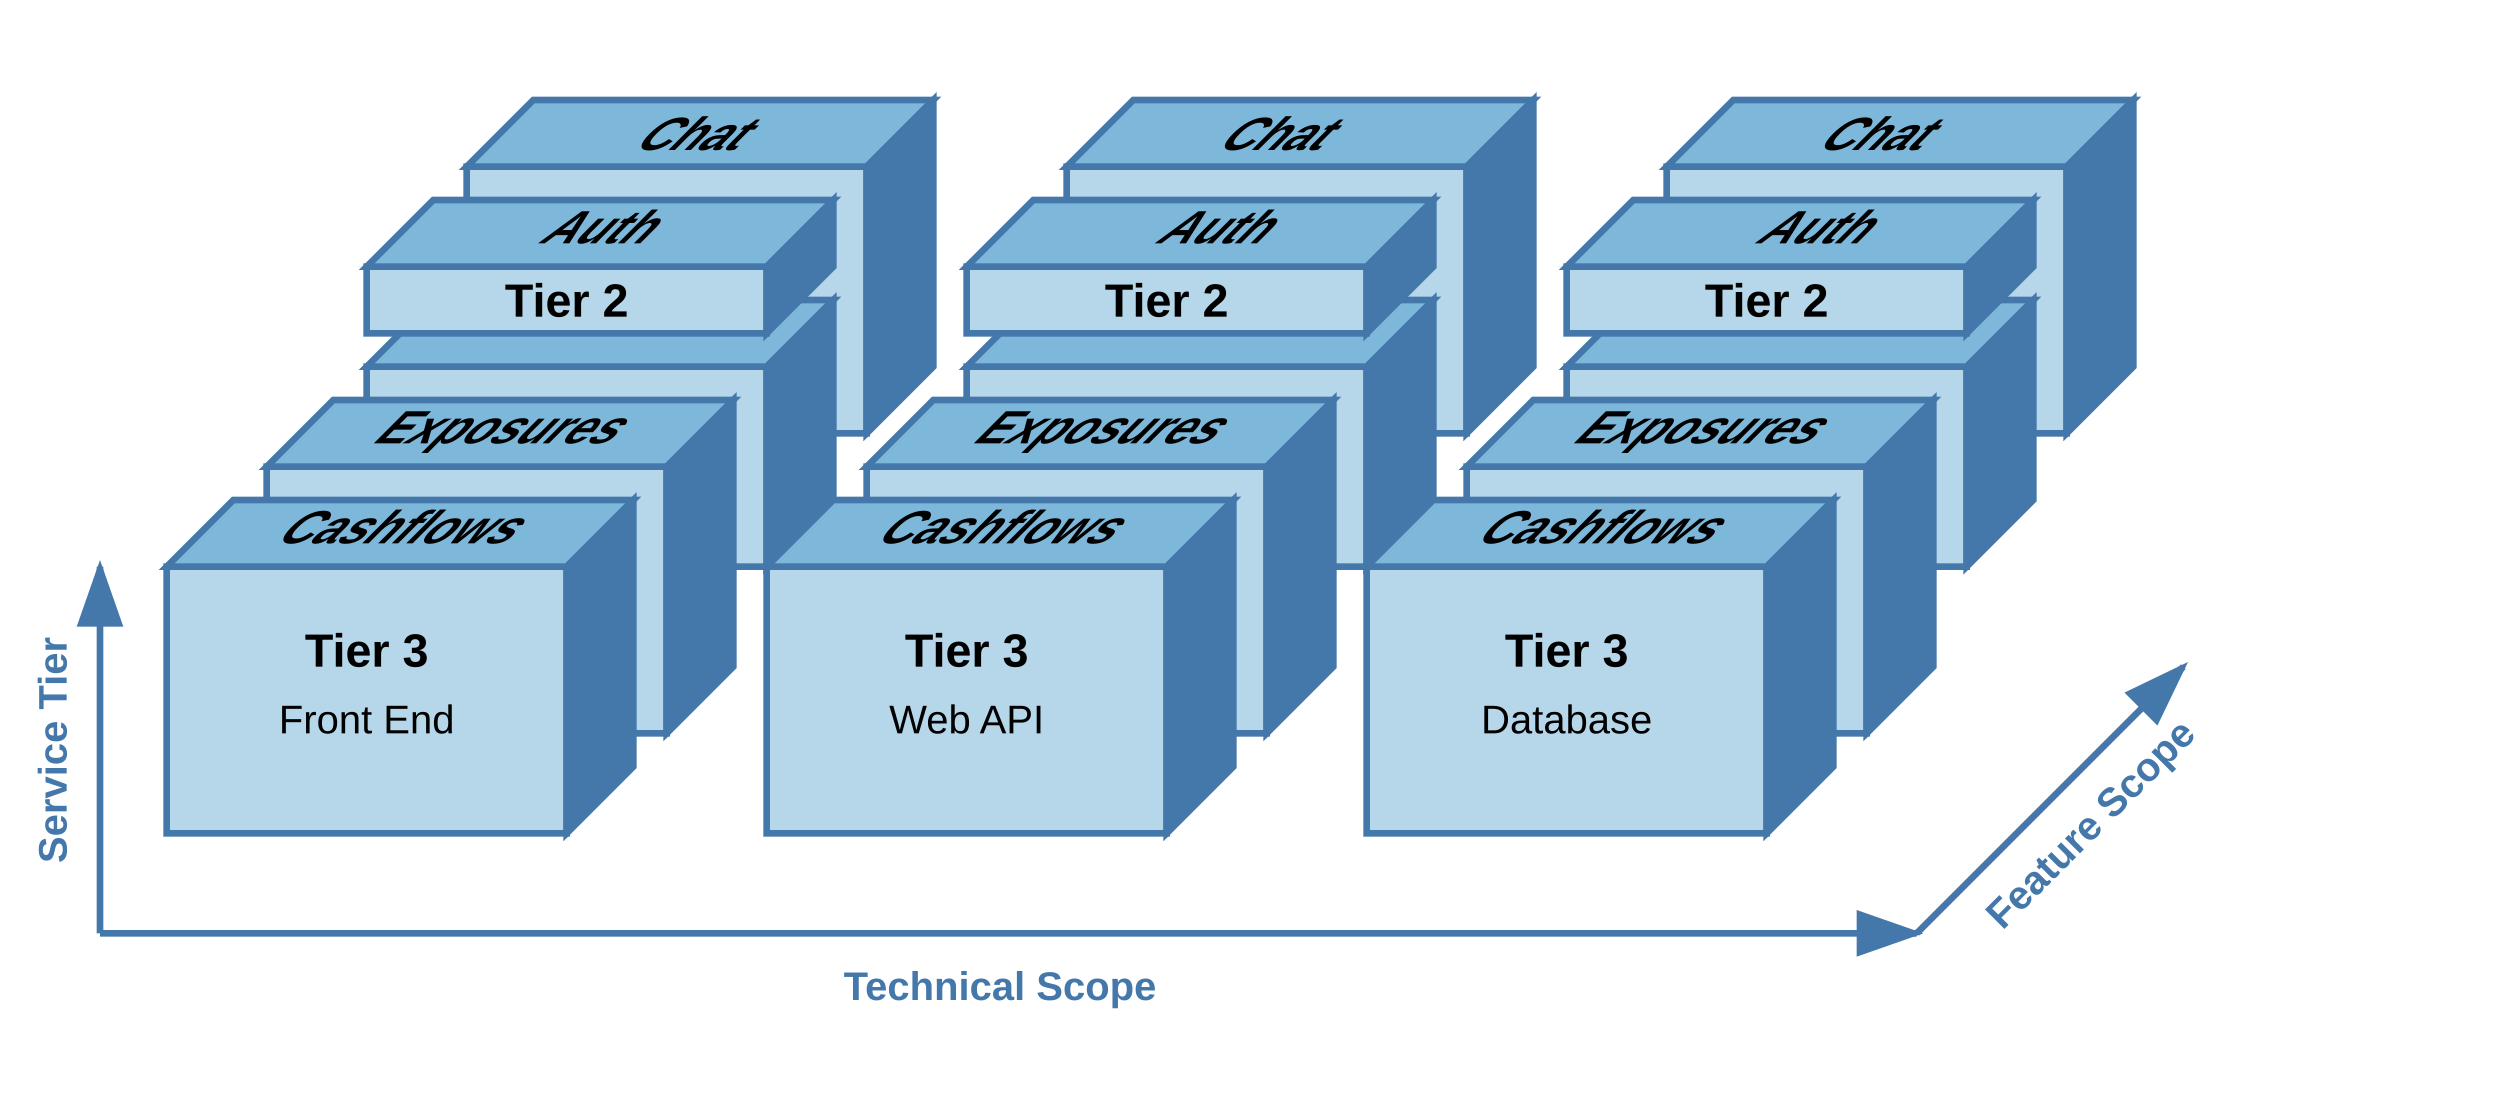
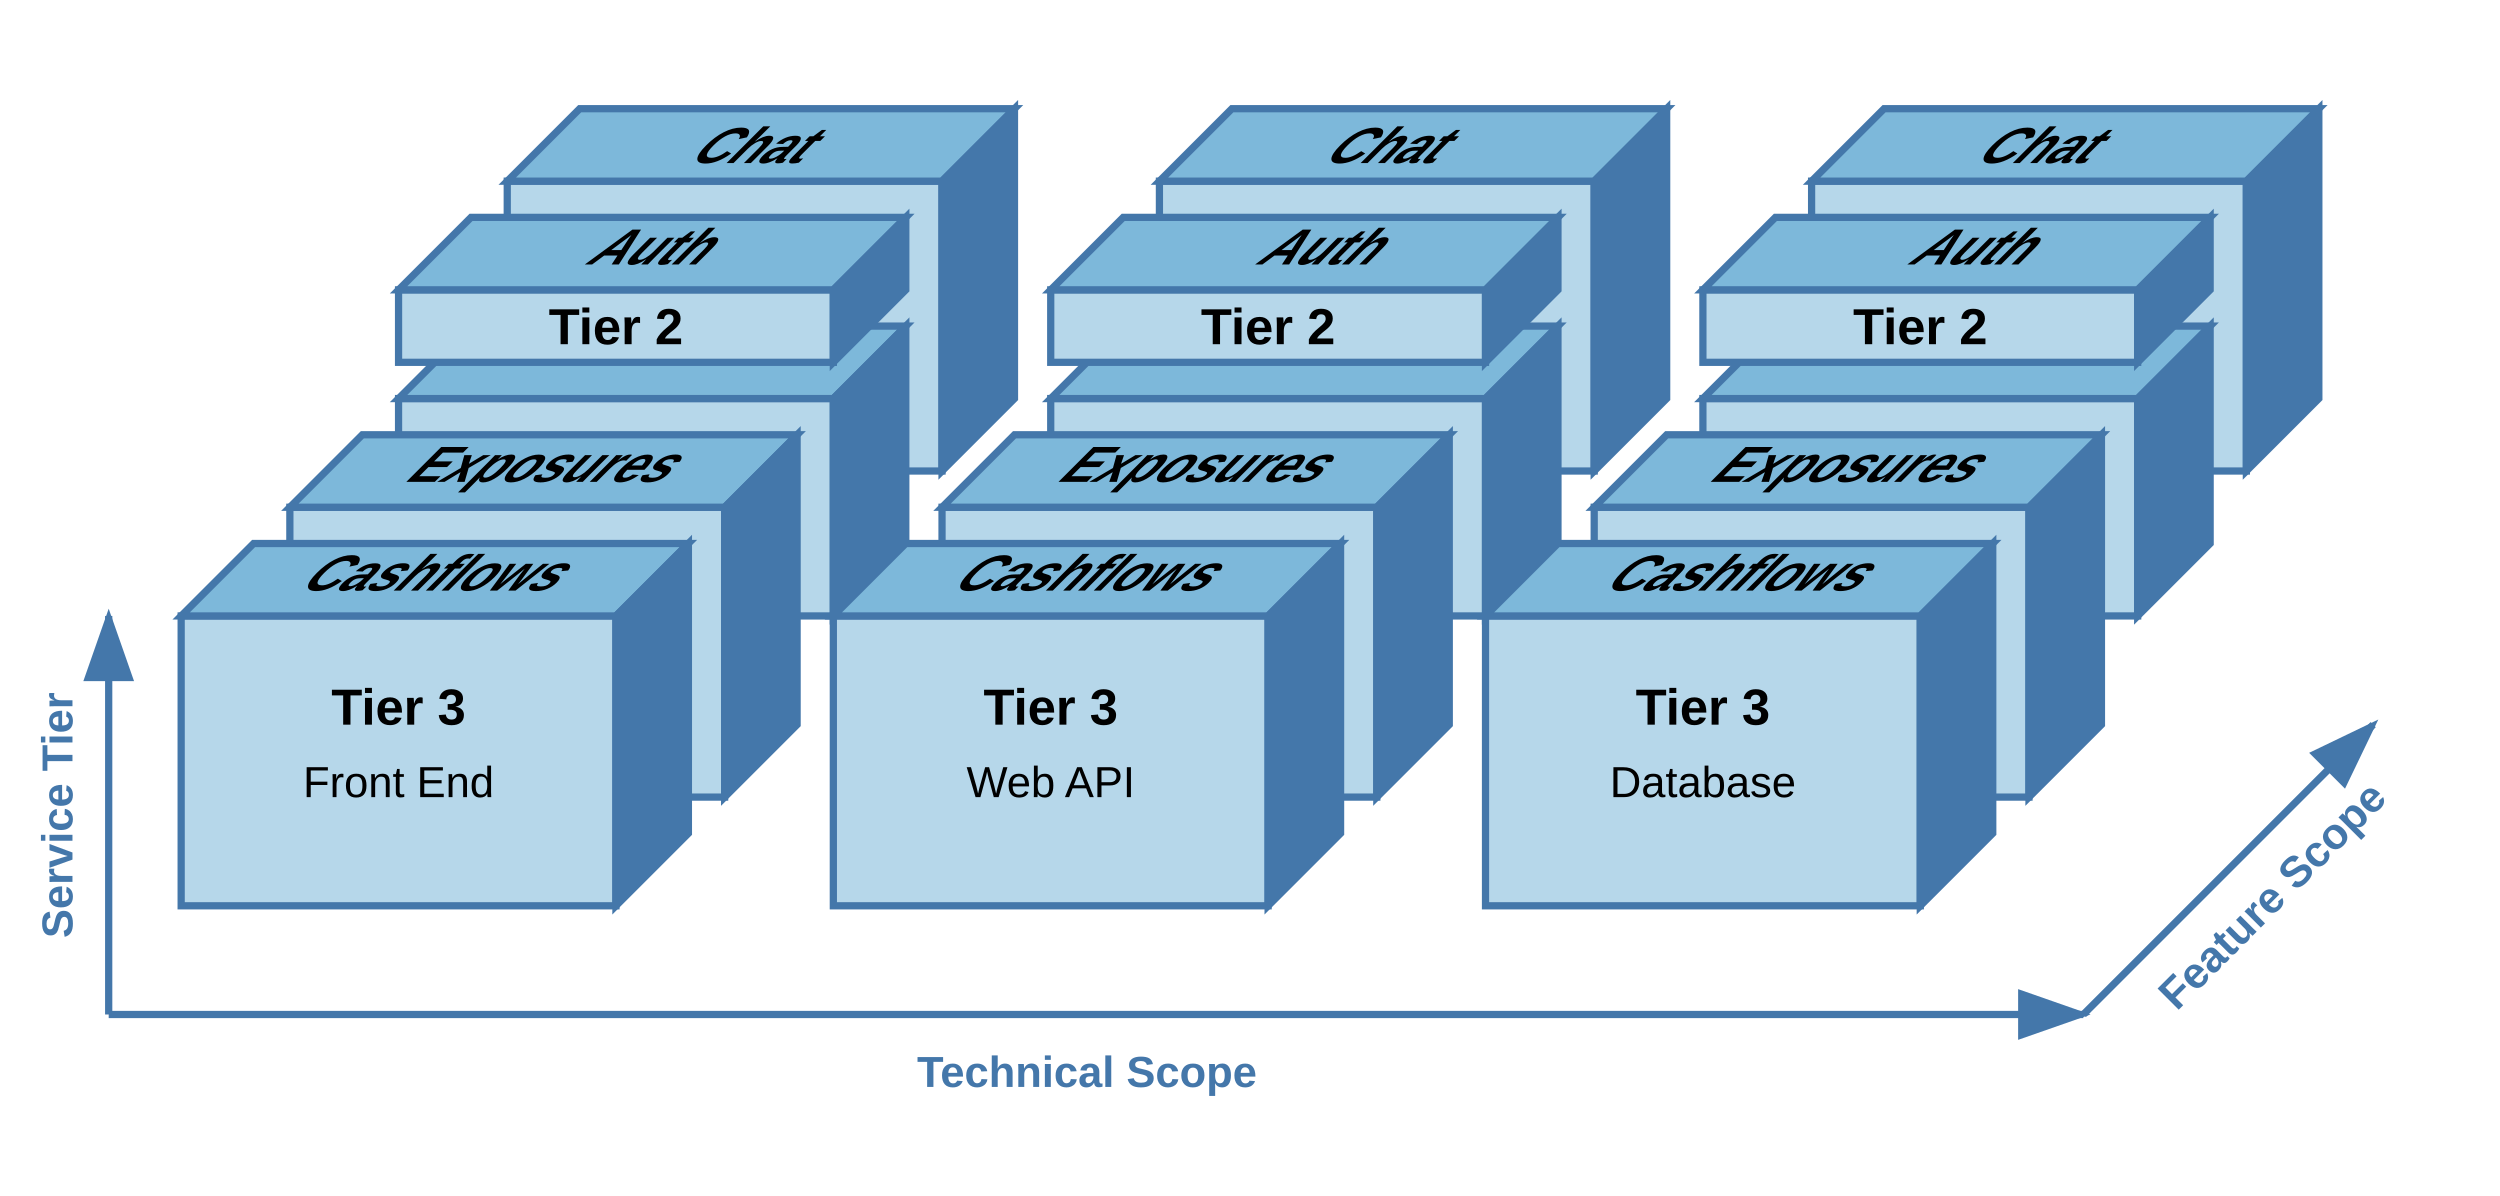
- <svg xmlns="http://www.w3.org/2000/svg" width="750" height="330" viewBox="0 -60 750 330">
+ <svg xmlns="http://www.w3.org/2000/svg" width="690" height="330" viewBox="0 -60 690 330">
  <defs>
    <style>
      .box-face { fill: #b6d7ea; stroke: #4477aa; stroke-width: 2; }
      .box-face-absent { fill: #ddd; stroke: #888; stroke-width: 2; stroke-dasharray: 3,3;}
      .box-top { fill: #7db8da; stroke: #4477aa; stroke-width: 2; }
      .box-right { fill: #4477aaff; stroke: #4477aa; stroke-width: 2; }
      .box-text { font-family: Arial, sans-serif; font-size: 14px; font-weight: bold; text-anchor: middle; fill: #000; }
      .box-text-small { font-family: Arial, sans-serif; font-size: 12px; text-anchor: middle; fill: #000; }
      .axis-label { font-family: Arial, sans-serif; font-size: 12px; font-weight: bold; fill: #4477aa; }
      .axis-arrow { stroke: #4477aa; stroke-width: 2; fill: none; marker-end: url(#arrowhead); }
    </style>
    <marker id="arrowhead" markerWidth="10" markerHeight="7" refX="9" refY="3.5" orient="auto">
      <polygon points="0 0, 10 3.5, 0 7" fill="#4477aa" />
    </marker>
  </defs>
  <g>
    <rect x="140" y="-10" width="120" height="80" class="box-face" />
    <polygon points="140,-10 160,-30 280,-30 260,-10" class="box-top" />
    <polygon points="260,-10 280,-30 280,50 260,70" class="box-right" />
    <text x="200" y="20" class="box-text">Tier 3</text>
    <text x="200" y="40" class="box-text-small">Front End</text>
    <text x="125" y="-15" class="box-text" transform="skewX(-45) translate(65,0)">Chat</text>
  </g>
  <g>
    <rect x="320" y="-10" width="120" height="80" class="box-face" />
    <polygon points="320,-10 340,-30 460,-30 440,-10" class="box-top" />
    <polygon points="440,-10 460,-30 460,50 440,70" class="box-right" />
    <text x="380" y="20" class="box-text">Tier 3</text>
    <text x="380" y="40" class="box-text-small">Web API</text>
    <text x="300" y="-15" class="box-text" transform="skewX(-45) translate(65,0)">Chat</text>
  </g>
  <g>
    <rect x="500" y="-10" width="120" height="80" class="box-face" />
    <polygon points="500,-10 520,-30 640,-30 620,-10" class="box-top" />
    <polygon points="620,-10 640,-30 640,50 620,70" class="box-right" />
    <text x="560" y="20" class="box-text">Tier 3</text>
    <text x="560" y="40" class="box-text-small">AI Model</text>
    <text x="480" y="-15" class="box-text" transform="skewX(-45) translate(65,0)">Chat</text>
  </g>
  <g>
    <rect x="110" y="50" width="120" height="60" class="box-face" />
    <polygon points="110,50 130,30 250,30 230,50" class="box-top" />
    <polygon points="230,50 250,30 250,90 230,110" class="box-right" />
    <text x="170" y="75" class="box-text">Tier 3</text>
    <text x="170" y="95" class="box-text-small">Front End</text>
    <rect x="110" y="20" width="120" height="20" class="box-face" />
    <polygon points="110,20 130,0 250,0 230,20" class="box-top" />
    <polygon points="230,20 250,0 250,20 230,40" class="box-right" />
    <text x="170" y="35" class="box-text">Tier 2</text>
    <text x="125" y="13" class="box-text" transform="skewX(-45) translate(65,0)">Auth</text>
  </g>
  <g>
    <rect x="290" y="50" width="120" height="60" class="box-face" />
    <polygon points="290,50 310,30 430,30 410,50" class="box-top" />
    <polygon points="410,50 430,30 430,90 410,110" class="box-right" />
    <text x="350" y="75" class="box-text">Tier 3</text>
    <text x="350" y="95" class="box-text-small">Web API</text>
    <rect x="290" y="20" width="120" height="20" class="box-face" />
    <polygon points="290,20 310,0 430,0 410,20" class="box-top" />
    <polygon points="410,20 430,0 430,20 410,40" class="box-right" />
    <text x="350" y="35" class="box-text">Tier 2</text>
    <text x="310" y="13" class="box-text" transform="skewX(-45) translate(65,0)">Auth</text>
  </g>
  <g>
    <rect x="470" y="50" width="120" height="60" class="box-face" />
    <polygon points="470,50 490,30 610,30 590,50" class="box-top" />
    <polygon points="590,50 610,30 610,90 590,110" class="box-right" />
    <text x="530" y="75" class="box-text">Tier 3</text>
    <text x="530" y="95" class="box-text-small">Database</text>
    <rect x="470" y="20" width="120" height="20" class="box-face" />
    <polygon points="470,20 490,0 610,0 590,20" class="box-top" />
    <polygon points="590,20 610,0 610,20 590,40" class="box-right" />
    <text x="530" y="35" class="box-text">Tier 2</text>
    <text x="490" y="13" class="box-text" transform="skewX(-45) translate(65,0)">Auth</text>
  </g>
  <g>
    <rect x="80" y="80" width="120" height="80" class="box-face" />
    <polygon points="80,80 100,60 220,60 200,80" class="box-top" />
    <polygon points="200,80 220,60 220,140 200,160" class="box-right" />
    <text x="140" y="110" class="box-text">Tier 3</text>
    <text x="140" y="130" class="box-text-small">Front End</text>
    <text x="155" y="73" class="box-text" transform="skewX(-45) translate(65,0)">Exposures</text>
  </g>
  <g>
    <rect x="260" y="80" width="120" height="80" class="box-face" />
    <polygon points="260,80 280,60 400,60 380,80" class="box-top" />
    <polygon points="380,80 400,60 400,140 380,160" class="box-right" />
    <text x="320" y="110" class="box-text">Tier 3</text>
    <text x="320" y="130" class="box-text-small">Web API</text>
    <text x="335" y="73" class="box-text" transform="skewX(-45) translate(65,0)">Exposures</text>
  </g>
  <g>
    <rect x="440" y="80" width="120" height="80" class="box-face" />
    <polygon points="440,80 460,60 580,60 560,80" class="box-top" />
    <polygon points="560,80 580,60 580,140 560,160" class="box-right" />
    <text x="500" y="110" class="box-text">Tier 3</text>
    <text x="500" y="130" class="box-text-small">Database</text>
    <text x="515" y="73" class="box-text" transform="skewX(-45) translate(65,0)">Exposures</text>
  </g>
  <g>
    <rect x="50" y="110" width="120" height="80" class="box-face" />
    <polygon points="50,110 70,90 190,90 170,110" class="box-top" />
    <polygon points="170,110 190,90 190,170 170,190" class="box-right" />
    <text x="110" y="140" class="box-text">Tier 3</text>
    <text x="110" y="160" class="box-text-small">Front End</text>
    <text x="155" y="103" class="box-text" transform="skewX(-45) translate(65,0)">Cashflows</text>
  </g>
  <g>
    <rect x="230" y="110" width="120" height="80" class="box-face" />
    <polygon points="230,110 250,90 370,90 350,110" class="box-top" />
    <polygon points="350,110 370,90 370,170 350,190" class="box-right" />
    <text x="290" y="140" class="box-text">Tier 3</text>
    <text x="290" y="160" class="box-text-small">Web API</text>
    <text x="335" y="103" class="box-text" transform="skewX(-45) translate(65,0)">Cashflows</text>
  </g>
  <g>
    <rect x="410" y="110" width="120" height="80" class="box-face" />
    <polygon points="410,110 430,90 550,90 530,110" class="box-top" />
    <polygon points="530,110 550,90 550,170 530,190" class="box-right" />
    <text x="470" y="140" class="box-text">Tier 3</text>
    <text x="470" y="160" class="box-text-small">Database</text>
    <text x="515" y="103" class="box-text" transform="skewX(-45) translate(65,0)">Cashflows</text>
  </g>
  <line x1="30" y1="220" x2="575" y2="220" class="axis-arrow" />
  <text x="300" y="240" class="axis-label" text-anchor="middle">Technical Scope</text>
  <line x1="30" y1="220" x2="30" y2="110" class="axis-arrow" />
  <text x="20" y="165" class="axis-label" text-anchor="middle" transform="rotate(-90, 20, 165)">Service Tier</text>
  <line x1="575" y1="220" x2="655" y2="140" class="axis-arrow" />
  <text x="630" y="190" class="axis-label" text-anchor="middle" transform="rotate(-45, 630, 190)">Feature Scope</text>
</svg>
